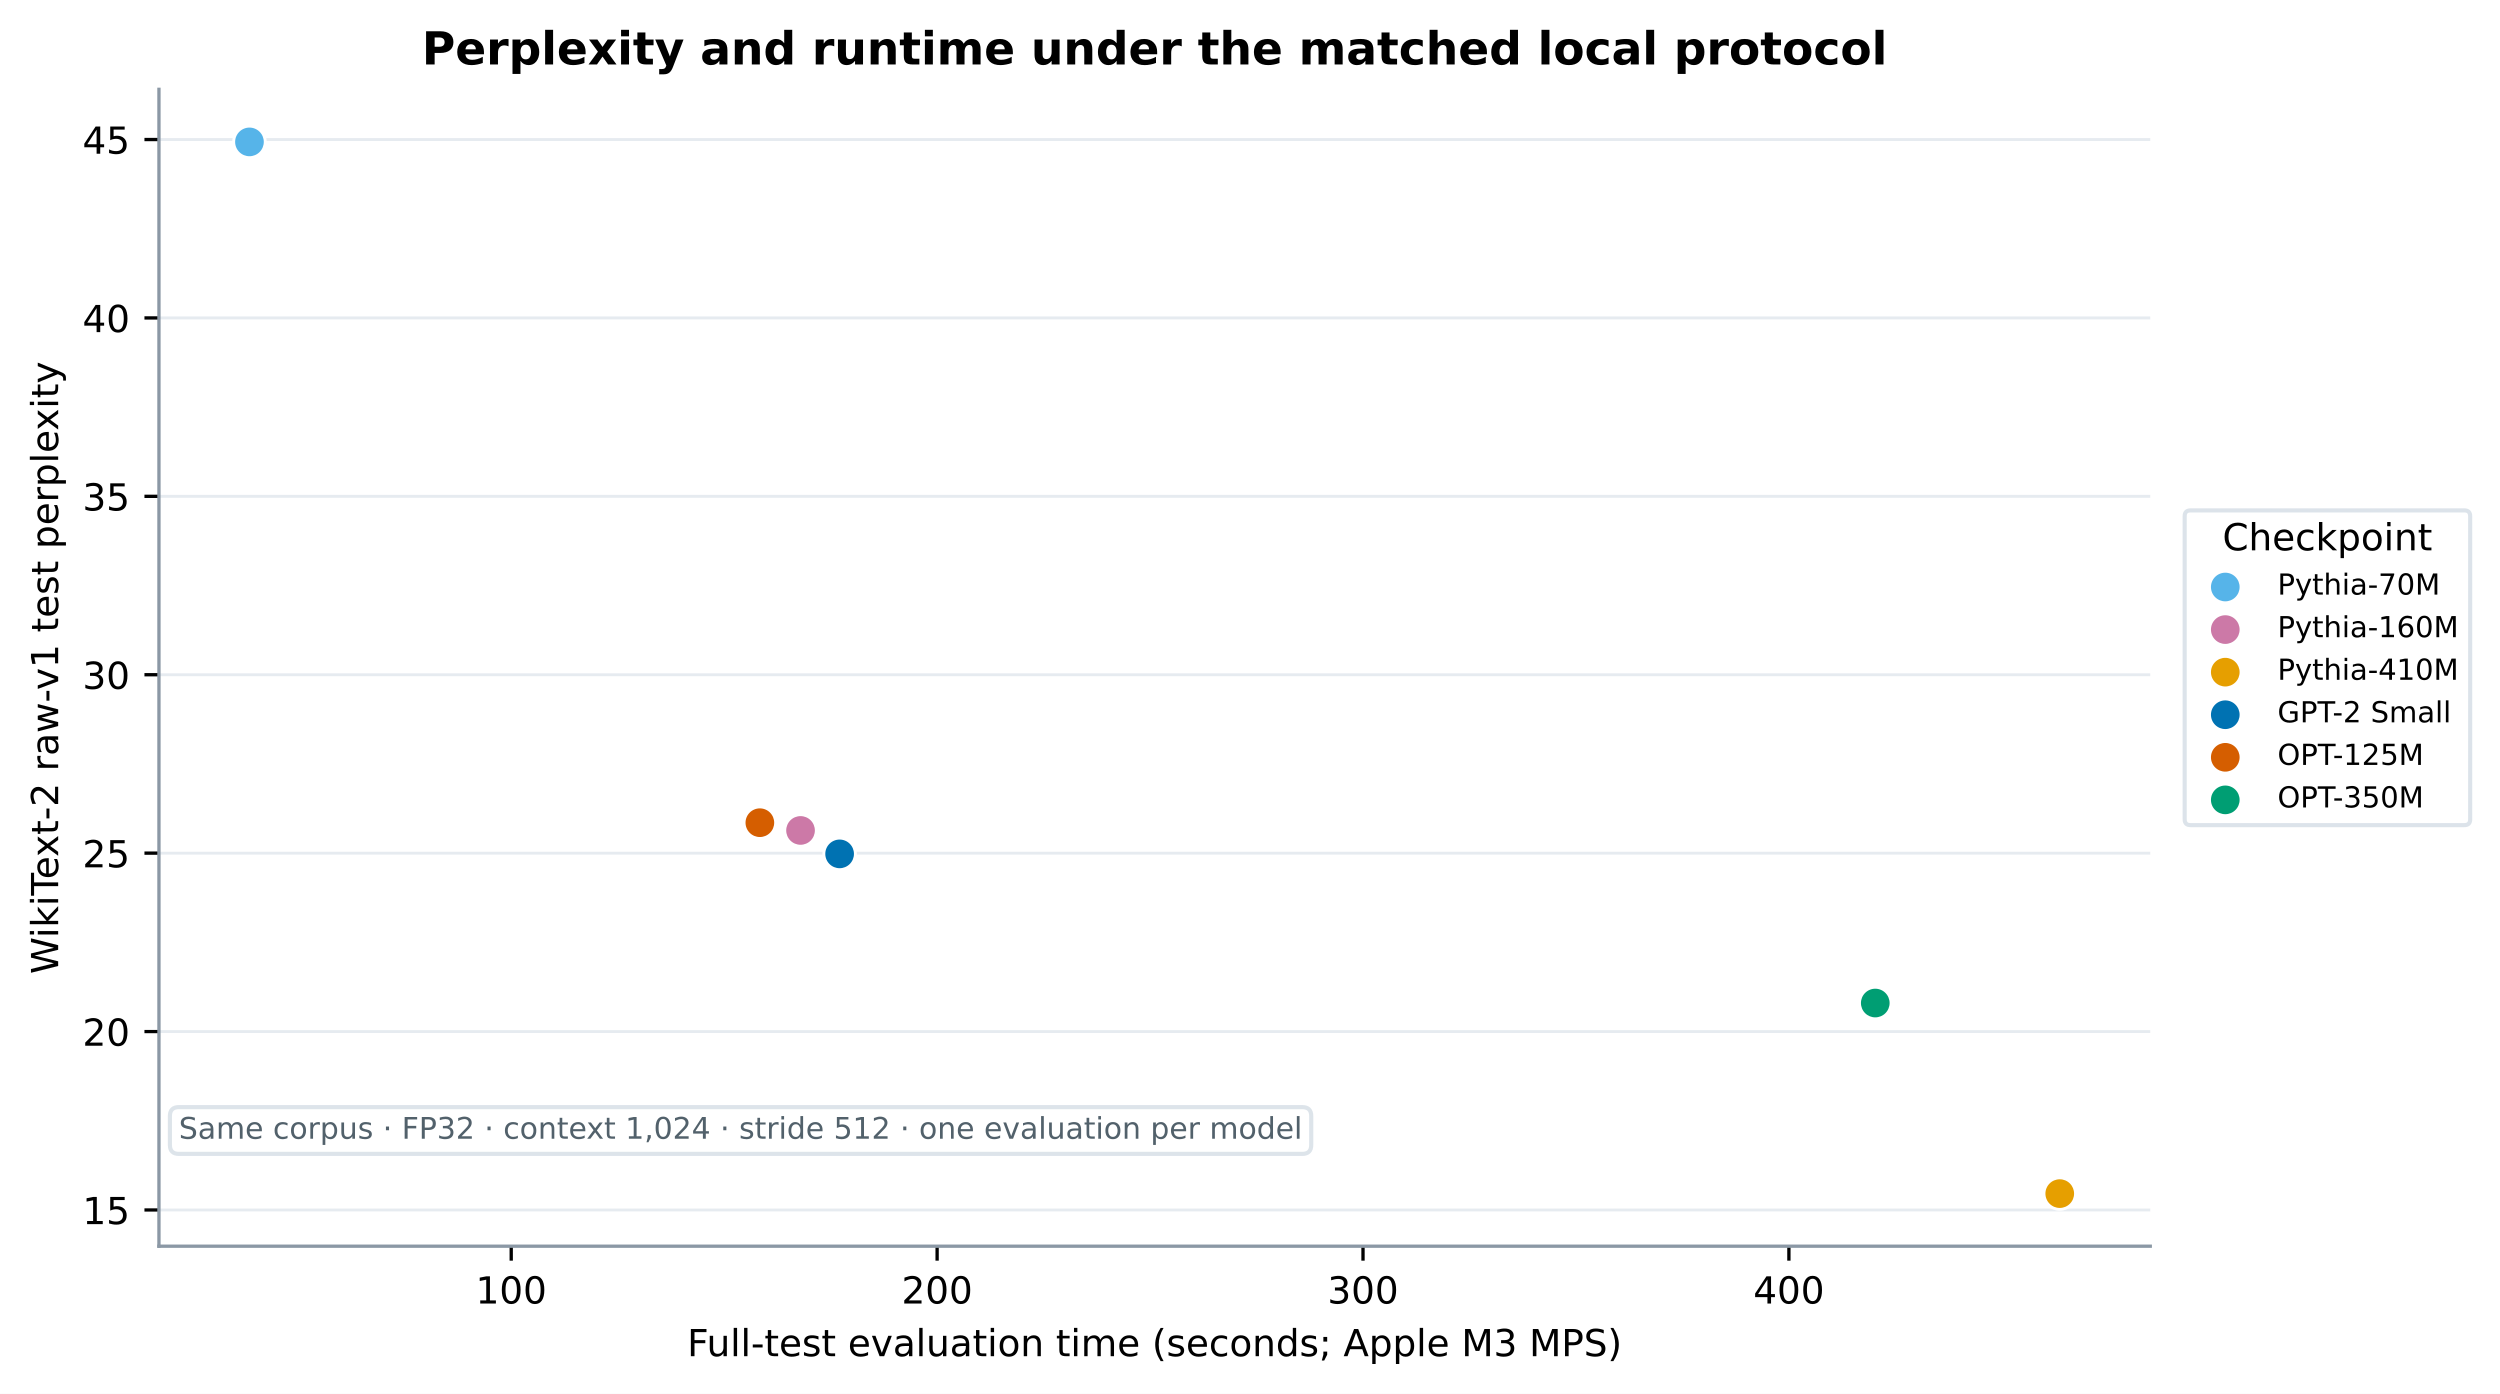
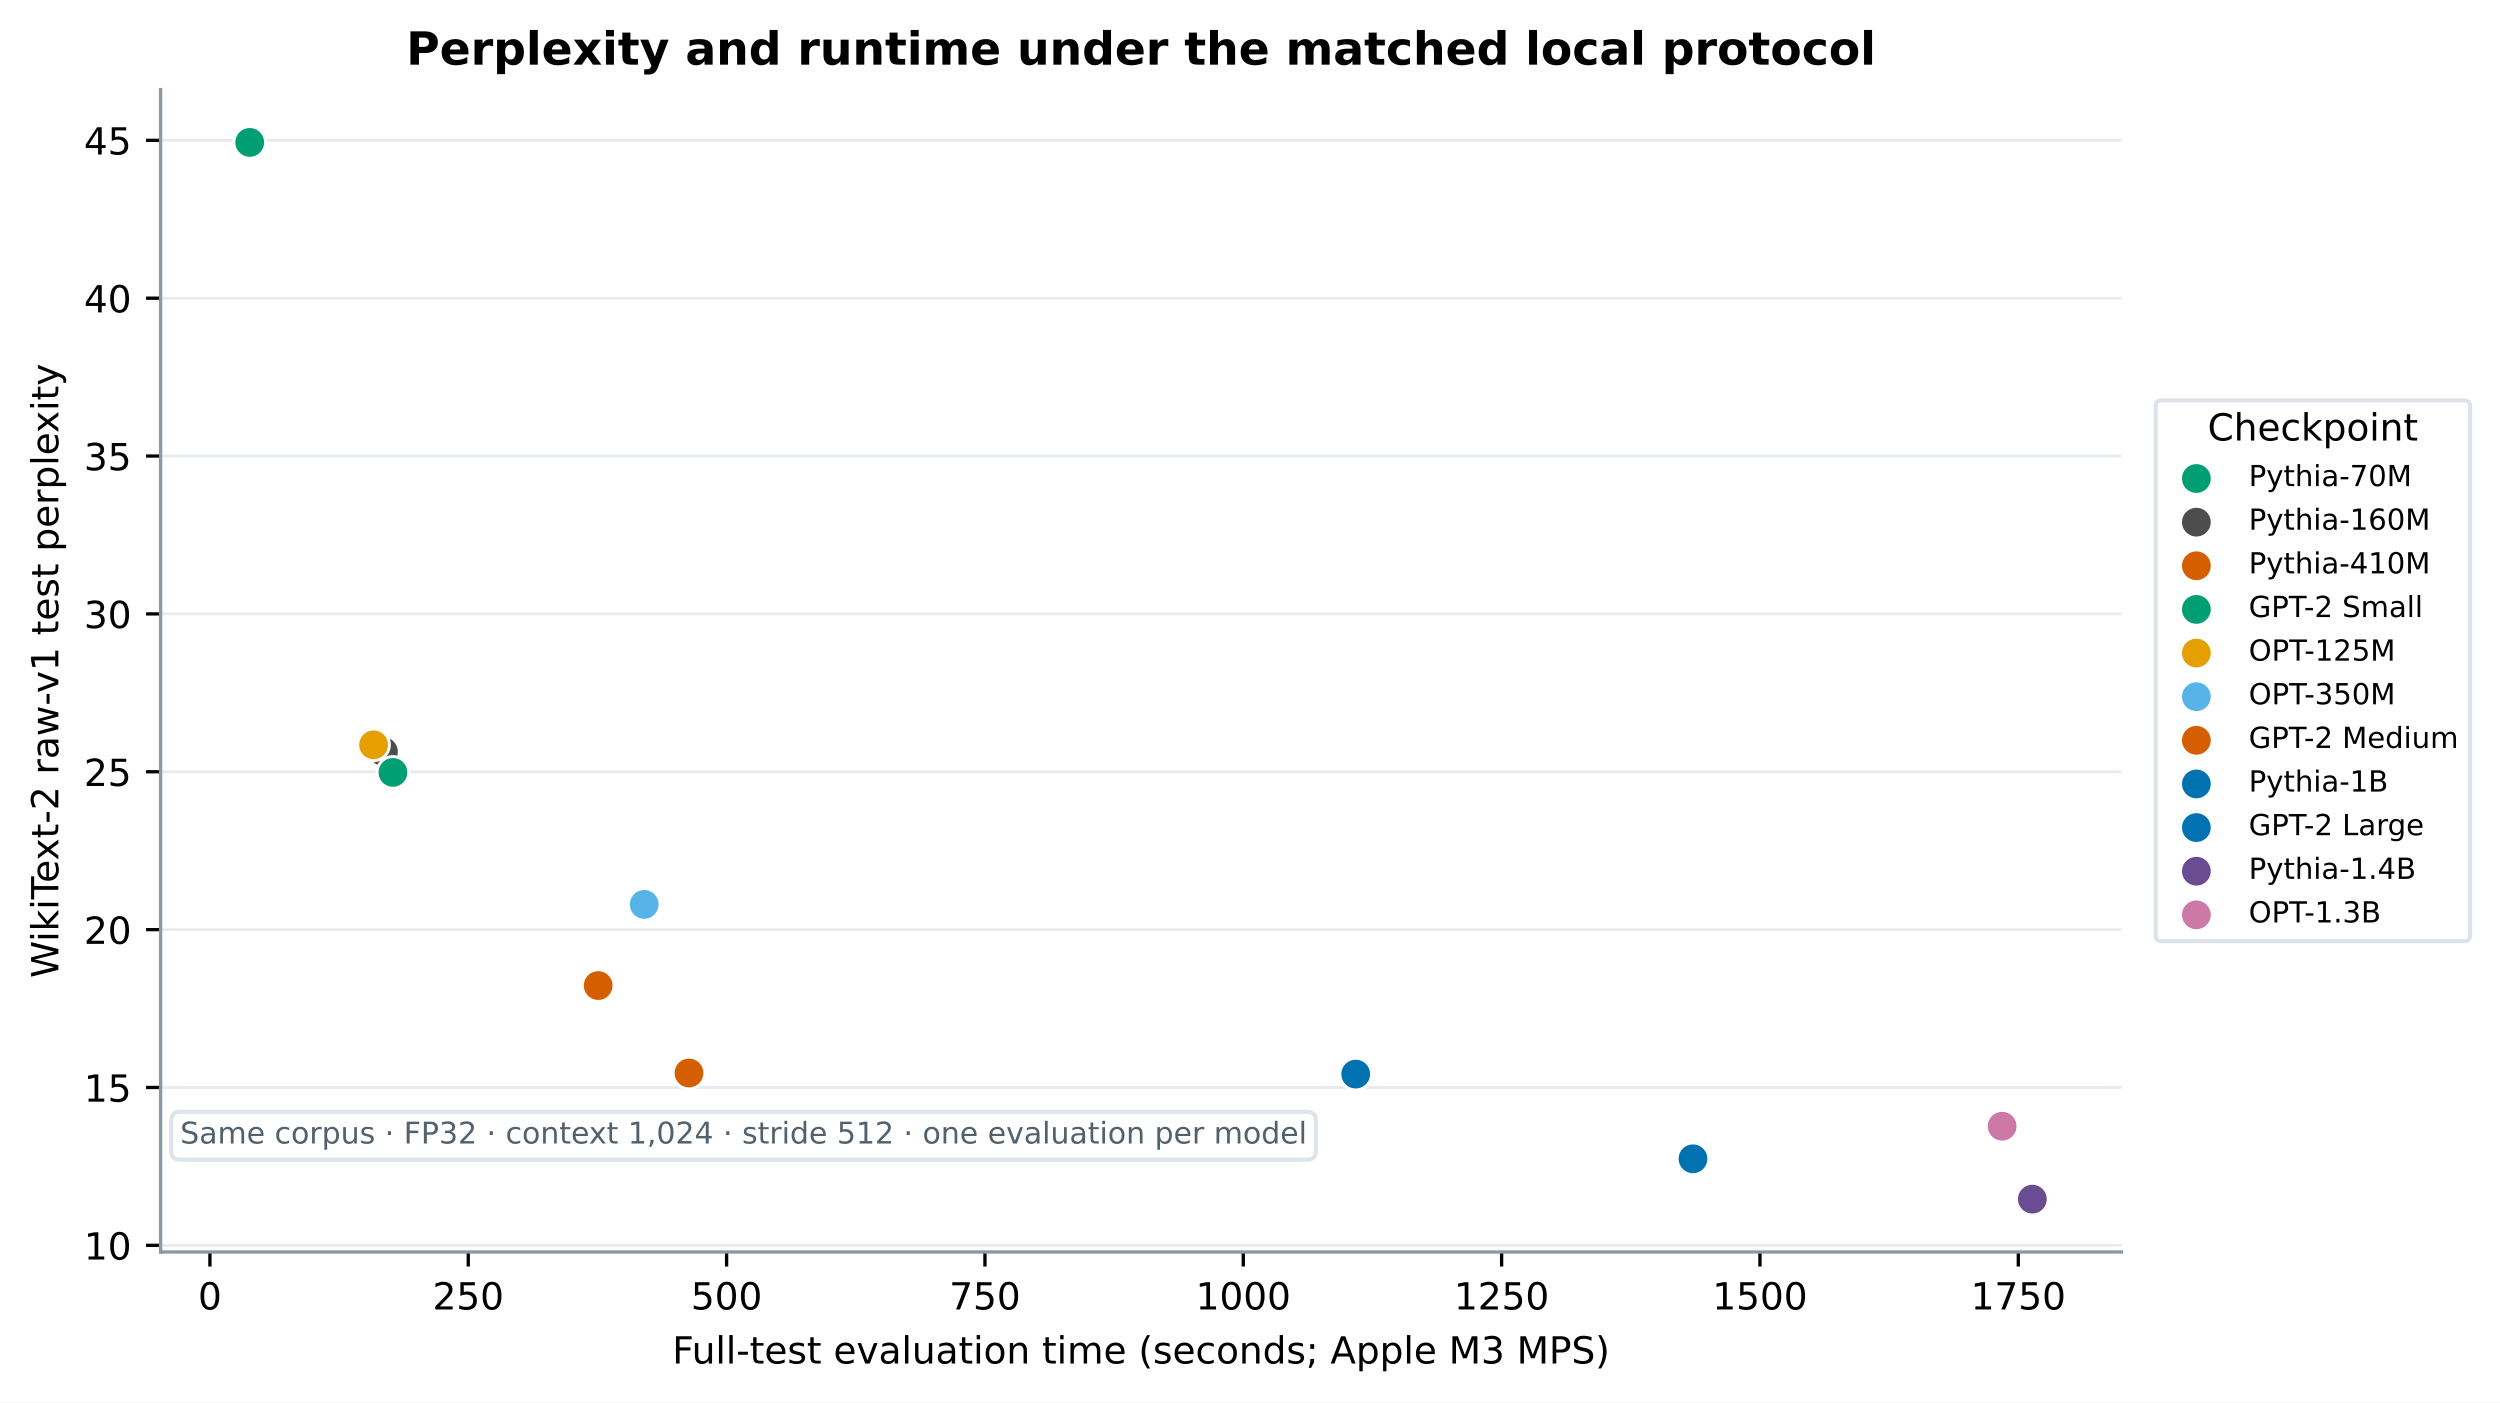
- <svg xmlns="http://www.w3.org/2000/svg" xmlns:xlink="http://www.w3.org/1999/xlink" width="603.391pt" height="336.399pt" viewBox="0 0 603.391 336.399" version="1.1">
+ <svg xmlns="http://www.w3.org/2000/svg" xmlns:xlink="http://www.w3.org/1999/xlink" width="601.646pt" height="337.502pt" viewBox="0 0 601.646 337.502" version="1.1">
  <defs>
    <style type="text/css">*{stroke-linejoin: round; stroke-linecap: butt}</style>
  </defs>
  <g id="figure_1">
    <g id="patch_1">
-       <path d="M 0 336.399  L 603.391 336.399  L 603.391 0  L 0 0  z " style="fill: #ffffff" />
+       <path d="M 0 337.502  L 601.646 337.502  L 601.646 0  L 0 0  z " style="fill: #ffffff" />
    </g>
    <g id="axes_1">
      <g id="patch_2">
-         <path d="M 38.363 300.778  L 518.98 300.778  L 518.98 21.558  L 38.363 21.558  z " style="fill: #ffffff" />
+         <path d="M 38.653 301.301  L 510.555 301.301  L 510.555 21.558  L 38.653 21.558  z " style="fill: #ffffff" />
      </g>
      <g id="matplotlib.axis_1">
        <g id="xtick_1">
          <g id="line2d_1">
            <defs>
-               <path id="m327578d7cb" d="M 0 0  L 0 3.5  " style="stroke: #000000; stroke-width: 0.8" />
+               <path id="m060c680f0d" d="M 0 0  L 0 3.5  " style="stroke: #000000; stroke-width: 0.8" />
            </defs>
            <g>
-               <use xlink:href="#m327578d7cb" x="123.387" y="300.778" style="stroke: #000000; stroke-width: 0.8" />
+               <use xlink:href="#m060c680f0d" x="50.519" y="301.301" style="stroke: #000000; stroke-width: 0.8" />
            </g>
          </g>
          <g id="text_1">
-             <text style="font-size: 9px; font-family: 'DejaVu Sans'; text-anchor: middle" x="123.387" y="314.617" transform="rotate(-0 123.3871 314.6169)">100</text>
+             <text style="font-size: 9px; font-family: 'DejaVu Sans'; text-anchor: middle" x="50.519" y="315.139" transform="rotate(-0 50.51943 315.1388)">0</text>
          </g>
        </g>
        <g id="xtick_2">
          <g id="line2d_2">
            <g>
-               <use xlink:href="#m327578d7cb" x="226.179" y="300.778" style="stroke: #000000; stroke-width: 0.8" />
+               <use xlink:href="#m060c680f0d" x="112.691" y="301.301" style="stroke: #000000; stroke-width: 0.8" />
            </g>
          </g>
          <g id="text_2">
-             <text style="font-size: 9px; font-family: 'DejaVu Sans'; text-anchor: middle" x="226.179" y="314.617" transform="rotate(-0 226.179 314.6169)">200</text>
+             <text style="font-size: 9px; font-family: 'DejaVu Sans'; text-anchor: middle" x="112.691" y="315.139" transform="rotate(-0 112.6912 315.1388)">250</text>
          </g>
        </g>
        <g id="xtick_3">
          <g id="line2d_3">
            <g>
-               <use xlink:href="#m327578d7cb" x="328.971" y="300.778" style="stroke: #000000; stroke-width: 0.8" />
+               <use xlink:href="#m060c680f0d" x="174.863" y="301.301" style="stroke: #000000; stroke-width: 0.8" />
            </g>
          </g>
          <g id="text_3">
-             <text style="font-size: 9px; font-family: 'DejaVu Sans'; text-anchor: middle" x="328.971" y="314.617" transform="rotate(-0 328.9709 314.6169)">300</text>
+             <text style="font-size: 9px; font-family: 'DejaVu Sans'; text-anchor: middle" x="174.863" y="315.139" transform="rotate(-0 174.8629 315.1388)">500</text>
          </g>
        </g>
        <g id="xtick_4">
          <g id="line2d_4">
            <g>
-               <use xlink:href="#m327578d7cb" x="431.763" y="300.778" style="stroke: #000000; stroke-width: 0.8" />
+               <use xlink:href="#m060c680f0d" x="237.035" y="301.301" style="stroke: #000000; stroke-width: 0.8" />
            </g>
          </g>
          <g id="text_4">
-             <text style="font-size: 9px; font-family: 'DejaVu Sans'; text-anchor: middle" x="431.763" y="314.617" transform="rotate(-0 431.7628 314.6169)">400</text>
-           </g>
-         </g>
-         <g id="text_5">
-           <text style="font-size: 9px; font-family: 'DejaVu Sans'; text-anchor: middle" x="278.671" y="327.327" transform="rotate(-0 278.6713 327.3272)">Full-test evaluation time (seconds; Apple M3 MPS)</text>
+             <text style="font-size: 9px; font-family: 'DejaVu Sans'; text-anchor: middle" x="237.035" y="315.139" transform="rotate(-0 237.0347 315.1388)">750</text>
+           </g>
+         </g>
+         <g id="xtick_5">
+           <g id="line2d_5">
+             <g>
+               <use xlink:href="#m060c680f0d" x="299.206" y="301.301" style="stroke: #000000; stroke-width: 0.8" />
+             </g>
+           </g>
+           <g id="text_5">
+             <text style="font-size: 9px; font-family: 'DejaVu Sans'; text-anchor: middle" x="299.206" y="315.139" transform="rotate(-0 299.2065 315.1388)">1000</text>
+           </g>
+         </g>
+         <g id="xtick_6">
+           <g id="line2d_6">
+             <g>
+               <use xlink:href="#m060c680f0d" x="361.378" y="301.301" style="stroke: #000000; stroke-width: 0.8" />
+             </g>
+           </g>
+           <g id="text_6">
+             <text style="font-size: 9px; font-family: 'DejaVu Sans'; text-anchor: middle" x="361.378" y="315.139" transform="rotate(-0 361.3782 315.1388)">1250</text>
+           </g>
+         </g>
+         <g id="xtick_7">
+           <g id="line2d_7">
+             <g>
+               <use xlink:href="#m060c680f0d" x="423.55" y="301.301" style="stroke: #000000; stroke-width: 0.8" />
+             </g>
+           </g>
+           <g id="text_7">
+             <text style="font-size: 9px; font-family: 'DejaVu Sans'; text-anchor: middle" x="423.55" y="315.139" transform="rotate(-0 423.55 315.1388)">1500</text>
+           </g>
+         </g>
+         <g id="xtick_8">
+           <g id="line2d_8">
+             <g>
+               <use xlink:href="#m060c680f0d" x="485.722" y="301.301" style="stroke: #000000; stroke-width: 0.8" />
+             </g>
+           </g>
+           <g id="text_8">
+             <text style="font-size: 9px; font-family: 'DejaVu Sans'; text-anchor: middle" x="485.722" y="315.139" transform="rotate(-0 485.7217 315.1388)">1750</text>
+           </g>
+         </g>
+         <g id="text_9">
+           <text style="font-size: 9px; font-family: 'DejaVu Sans'; text-anchor: middle" x="274.604" y="328.139" transform="rotate(-0 274.6042 328.1395)">Full-test evaluation time (seconds; Apple M3 MPS)</text>
        </g>
      </g>
      <g id="matplotlib.axis_2">
        <g id="ytick_1">
-           <g id="line2d_5">
-             <path d="M 38.363 292.033  L 518.98 292.033  " clip-path="url(#p20fc00fecc)" style="fill: none; stroke: #d9e1e8; stroke-opacity: 0.65; stroke-width: 0.7; stroke-linecap: square" />
-           </g>
-           <g id="line2d_6">
+           <g id="line2d_9">
+             <path d="M 38.653 299.705  L 510.555 299.705  " clip-path="url(#pfd2887a623)" style="fill: none; stroke: #d9e1e8; stroke-opacity: 0.65; stroke-width: 0.7; stroke-linecap: square" />
+           </g>
+           <g id="line2d_10">
            <defs>
-               <path id="mc6c23f46ef" d="M 0 0  L -3.5 0  " style="stroke: #000000; stroke-width: 0.8" />
+               <path id="m129626a4d1" d="M 0 0  L -3.5 0  " style="stroke: #000000; stroke-width: 0.8" />
            </defs>
            <g>
-               <use xlink:href="#mc6c23f46ef" x="38.363" y="292.033" style="stroke: #000000; stroke-width: 0.8" />
-             </g>
-           </g>
-           <g id="text_6">
-             <text style="font-size: 9px; font-family: 'DejaVu Sans'; text-anchor: end" x="31.363" y="295.452" transform="rotate(-0 31.36281 295.4524)">15</text>
+               <use xlink:href="#m129626a4d1" x="38.653" y="299.705" style="stroke: #000000; stroke-width: 0.8" />
+             </g>
+           </g>
+           <g id="text_10">
+             <text style="font-size: 9px; font-family: 'DejaVu Sans'; text-anchor: end" x="31.653" y="303.124" transform="rotate(-0 31.6532 303.1241)">10</text>
          </g>
        </g>
        <g id="ytick_2">
-           <g id="line2d_7">
-             <path d="M 38.363 248.974  L 518.98 248.974  " clip-path="url(#p20fc00fecc)" style="fill: none; stroke: #d9e1e8; stroke-opacity: 0.65; stroke-width: 0.7; stroke-linecap: square" />
-           </g>
-           <g id="line2d_8">
-             <g>
-               <use xlink:href="#mc6c23f46ef" x="38.363" y="248.974" style="stroke: #000000; stroke-width: 0.8" />
-             </g>
-           </g>
-           <g id="text_7">
-             <text style="font-size: 9px; font-family: 'DejaVu Sans'; text-anchor: end" x="31.363" y="252.393" transform="rotate(-0 31.36281 252.393)">20</text>
+           <g id="line2d_11">
+             <path d="M 38.653 261.714  L 510.555 261.714  " clip-path="url(#pfd2887a623)" style="fill: none; stroke: #d9e1e8; stroke-opacity: 0.65; stroke-width: 0.7; stroke-linecap: square" />
+           </g>
+           <g id="line2d_12">
+             <g>
+               <use xlink:href="#m129626a4d1" x="38.653" y="261.714" style="stroke: #000000; stroke-width: 0.8" />
+             </g>
+           </g>
+           <g id="text_11">
+             <text style="font-size: 9px; font-family: 'DejaVu Sans'; text-anchor: end" x="31.653" y="265.133" transform="rotate(-0 31.6532 265.1331)">15</text>
          </g>
        </g>
        <g id="ytick_3">
-           <g id="line2d_9">
-             <path d="M 38.363 205.914  L 518.98 205.914  " clip-path="url(#p20fc00fecc)" style="fill: none; stroke: #d9e1e8; stroke-opacity: 0.65; stroke-width: 0.7; stroke-linecap: square" />
-           </g>
-           <g id="line2d_10">
-             <g>
-               <use xlink:href="#mc6c23f46ef" x="38.363" y="205.914" style="stroke: #000000; stroke-width: 0.8" />
-             </g>
-           </g>
-           <g id="text_8">
-             <text style="font-size: 9px; font-family: 'DejaVu Sans'; text-anchor: end" x="31.363" y="209.334" transform="rotate(-0 31.36281 209.3336)">25</text>
+           <g id="line2d_13">
+             <path d="M 38.653 223.723  L 510.555 223.723  " clip-path="url(#pfd2887a623)" style="fill: none; stroke: #d9e1e8; stroke-opacity: 0.65; stroke-width: 0.7; stroke-linecap: square" />
+           </g>
+           <g id="line2d_14">
+             <g>
+               <use xlink:href="#m129626a4d1" x="38.653" y="223.723" style="stroke: #000000; stroke-width: 0.8" />
+             </g>
+           </g>
+           <g id="text_12">
+             <text style="font-size: 9px; font-family: 'DejaVu Sans'; text-anchor: end" x="31.653" y="227.142" transform="rotate(-0 31.6532 227.142)">20</text>
          </g>
        </g>
        <g id="ytick_4">
-           <g id="line2d_11">
-             <path d="M 38.363 162.855  L 518.98 162.855  " clip-path="url(#p20fc00fecc)" style="fill: none; stroke: #d9e1e8; stroke-opacity: 0.65; stroke-width: 0.7; stroke-linecap: square" />
-           </g>
-           <g id="line2d_12">
-             <g>
-               <use xlink:href="#mc6c23f46ef" x="38.363" y="162.855" style="stroke: #000000; stroke-width: 0.8" />
-             </g>
-           </g>
-           <g id="text_9">
-             <text style="font-size: 9px; font-family: 'DejaVu Sans'; text-anchor: end" x="31.363" y="166.274" transform="rotate(-0 31.36281 166.2741)">30</text>
+           <g id="line2d_15">
+             <path d="M 38.653 185.732  L 510.555 185.732  " clip-path="url(#pfd2887a623)" style="fill: none; stroke: #d9e1e8; stroke-opacity: 0.65; stroke-width: 0.7; stroke-linecap: square" />
+           </g>
+           <g id="line2d_16">
+             <g>
+               <use xlink:href="#m129626a4d1" x="38.653" y="185.732" style="stroke: #000000; stroke-width: 0.8" />
+             </g>
+           </g>
+           <g id="text_13">
+             <text style="font-size: 9px; font-family: 'DejaVu Sans'; text-anchor: end" x="31.653" y="189.151" transform="rotate(-0 31.6532 189.151)">25</text>
          </g>
        </g>
        <g id="ytick_5">
-           <g id="line2d_13">
-             <path d="M 38.363 119.795  L 518.98 119.795  " clip-path="url(#p20fc00fecc)" style="fill: none; stroke: #d9e1e8; stroke-opacity: 0.65; stroke-width: 0.7; stroke-linecap: square" />
-           </g>
-           <g id="line2d_14">
-             <g>
-               <use xlink:href="#mc6c23f46ef" x="38.363" y="119.795" style="stroke: #000000; stroke-width: 0.8" />
-             </g>
-           </g>
-           <g id="text_10">
-             <text style="font-size: 9px; font-family: 'DejaVu Sans'; text-anchor: end" x="31.363" y="123.215" transform="rotate(-0 31.36281 123.2147)">35</text>
+           <g id="line2d_17">
+             <path d="M 38.653 147.741  L 510.555 147.741  " clip-path="url(#pfd2887a623)" style="fill: none; stroke: #d9e1e8; stroke-opacity: 0.65; stroke-width: 0.7; stroke-linecap: square" />
+           </g>
+           <g id="line2d_18">
+             <g>
+               <use xlink:href="#m129626a4d1" x="38.653" y="147.741" style="stroke: #000000; stroke-width: 0.8" />
+             </g>
+           </g>
+           <g id="text_14">
+             <text style="font-size: 9px; font-family: 'DejaVu Sans'; text-anchor: end" x="31.653" y="151.16" transform="rotate(-0 31.6532 151.1599)">30</text>
          </g>
        </g>
        <g id="ytick_6">
-           <g id="line2d_15">
-             <path d="M 38.363 76.736  L 518.98 76.736  " clip-path="url(#p20fc00fecc)" style="fill: none; stroke: #d9e1e8; stroke-opacity: 0.65; stroke-width: 0.7; stroke-linecap: square" />
-           </g>
-           <g id="line2d_16">
-             <g>
-               <use xlink:href="#mc6c23f46ef" x="38.363" y="76.736" style="stroke: #000000; stroke-width: 0.8" />
-             </g>
-           </g>
-           <g id="text_11">
-             <text style="font-size: 9px; font-family: 'DejaVu Sans'; text-anchor: end" x="31.363" y="80.155" transform="rotate(-0 31.36281 80.15532)">40</text>
+           <g id="line2d_19">
+             <path d="M 38.653 109.75  L 510.555 109.75  " clip-path="url(#pfd2887a623)" style="fill: none; stroke: #d9e1e8; stroke-opacity: 0.65; stroke-width: 0.7; stroke-linecap: square" />
+           </g>
+           <g id="line2d_20">
+             <g>
+               <use xlink:href="#m129626a4d1" x="38.653" y="109.75" style="stroke: #000000; stroke-width: 0.8" />
+             </g>
+           </g>
+           <g id="text_15">
+             <text style="font-size: 9px; font-family: 'DejaVu Sans'; text-anchor: end" x="31.653" y="113.169" transform="rotate(-0 31.6532 113.1689)">35</text>
          </g>
        </g>
        <g id="ytick_7">
-           <g id="line2d_17">
-             <path d="M 38.363 33.677  L 518.98 33.677  " clip-path="url(#p20fc00fecc)" style="fill: none; stroke: #d9e1e8; stroke-opacity: 0.65; stroke-width: 0.7; stroke-linecap: square" />
-           </g>
-           <g id="line2d_18">
-             <g>
-               <use xlink:href="#mc6c23f46ef" x="38.363" y="33.677" style="stroke: #000000; stroke-width: 0.8" />
-             </g>
-           </g>
-           <g id="text_12">
-             <text style="font-size: 9px; font-family: 'DejaVu Sans'; text-anchor: end" x="31.363" y="37.096" transform="rotate(-0 31.36281 37.09591)">45</text>
-           </g>
-         </g>
-         <g id="text_13">
-           <text style="font-size: 9px; font-family: 'DejaVu Sans'; text-anchor: middle" x="14.039" y="161.168" transform="rotate(-90 14.03859 161.1683)">WikiText-2 raw-v1 test perplexity</text>
+           <g id="line2d_21">
+             <path d="M 38.653 71.759  L 510.555 71.759  " clip-path="url(#pfd2887a623)" style="fill: none; stroke: #d9e1e8; stroke-opacity: 0.65; stroke-width: 0.7; stroke-linecap: square" />
+           </g>
+           <g id="line2d_22">
+             <g>
+               <use xlink:href="#m129626a4d1" x="38.653" y="71.759" style="stroke: #000000; stroke-width: 0.8" />
+             </g>
+           </g>
+           <g id="text_16">
+             <text style="font-size: 9px; font-family: 'DejaVu Sans'; text-anchor: end" x="31.653" y="75.178" transform="rotate(-0 31.6532 75.17785)">40</text>
+           </g>
+         </g>
+         <g id="ytick_8">
+           <g id="line2d_23">
+             <path d="M 38.653 33.768  L 510.555 33.768  " clip-path="url(#pfd2887a623)" style="fill: none; stroke: #d9e1e8; stroke-opacity: 0.65; stroke-width: 0.7; stroke-linecap: square" />
+           </g>
+           <g id="line2d_24">
+             <g>
+               <use xlink:href="#m129626a4d1" x="38.653" y="33.768" style="stroke: #000000; stroke-width: 0.8" />
+             </g>
+           </g>
+           <g id="text_17">
+             <text style="font-size: 9px; font-family: 'DejaVu Sans'; text-anchor: end" x="31.653" y="37.187" transform="rotate(-0 31.6532 37.18681)">45</text>
+           </g>
+         </g>
+         <g id="text_18">
+           <text style="font-size: 9px; font-family: 'DejaVu Sans'; text-anchor: middle" x="14.039" y="161.43" transform="rotate(-90 14.03859 161.4296)">WikiText-2 raw-v1 test perplexity</text>
        </g>
      </g>
      <g id="patch_3">
-         <path d="M 38.363 300.778  L 38.363 21.558  " style="fill: none; stroke: #8b98a5; stroke-width: 0.8; stroke-linejoin: miter; stroke-linecap: square" />
+         <path d="M 38.653 301.301  L 38.653 21.558  " style="fill: none; stroke: #8b98a5; stroke-width: 0.8; stroke-linejoin: miter; stroke-linecap: square" />
      </g>
      <g id="patch_4">
-         <path d="M 38.363 300.778  L 518.98 300.778  " style="fill: none; stroke: #8b98a5; stroke-width: 0.8; stroke-linejoin: miter; stroke-linecap: square" />
+         <path d="M 38.653 301.301  L 510.555 301.301  " style="fill: none; stroke: #8b98a5; stroke-width: 0.8; stroke-linejoin: miter; stroke-linecap: square" />
      </g>
      <g id="PathCollection_1">
        <defs>
-           <path id="m3c56566695" d="M 0 3.808  C 1.01 3.808 1.979 3.407 2.693 2.693  C 3.407 1.979 3.808 1.01 3.808 0  C 3.808 -1.01 3.407 -1.979 2.693 -2.693  C 1.979 -3.407 1.01 -3.808 0 -3.808  C -1.01 -3.808 -1.979 -3.407 -2.693 -2.693  C -3.407 -1.979 -3.808 -1.01 -3.808 0  C -3.808 1.01 -3.407 1.979 -2.693 2.693  C -1.979 3.407 -1.01 3.808 0 3.808  z " style="stroke: #ffffff; stroke-width: 0.7" />
-         </defs>
-         <g clip-path="url(#p20fc00fecc)">
-           <use xlink:href="#m3c56566695" x="60.209" y="34.25" style="fill: #56b4e9; stroke: #ffffff; stroke-width: 0.7" />
+           <path id="md72dc12baa" d="M 0 3.808  C 1.01 3.808 1.979 3.407 2.693 2.693  C 3.407 1.979 3.808 1.01 3.808 0  C 3.808 -1.01 3.407 -1.979 2.693 -2.693  C 1.979 -3.407 1.01 -3.808 0 -3.808  C -1.01 -3.808 -1.979 -3.407 -2.693 -2.693  C -3.407 -1.979 -3.808 -1.01 -3.808 0  C -3.808 1.01 -3.407 1.979 -2.693 2.693  C -1.979 3.407 -1.01 3.808 0 3.808  z " style="stroke: #ffffff; stroke-width: 0.7" />
+         </defs>
+         <g clip-path="url(#pfd2887a623)">
+           <use xlink:href="#md72dc12baa" x="60.103" y="34.274" style="fill: #009e73; stroke: #ffffff; stroke-width: 0.7" />
        </g>
      </g>
      <g id="PathCollection_2">
        <defs>
-           <path id="m127e1e740b" d="M 0 3.808  C 1.01 3.808 1.979 3.407 2.693 2.693  C 3.407 1.979 3.808 1.01 3.808 0  C 3.808 -1.01 3.407 -1.979 2.693 -2.693  C 1.979 -3.407 1.01 -3.808 0 -3.808  C -1.01 -3.808 -1.979 -3.407 -2.693 -2.693  C -3.407 -1.979 -3.808 -1.01 -3.808 0  C -3.808 1.01 -3.407 1.979 -2.693 2.693  C -1.979 3.407 -1.01 3.808 0 3.808  z " style="stroke: #ffffff; stroke-width: 0.7" />
-         </defs>
-         <g clip-path="url(#p20fc00fecc)">
-           <use xlink:href="#m127e1e740b" x="193.214" y="200.433" style="fill: #cc79a7; stroke: #ffffff; stroke-width: 0.7" />
+           <path id="m11124a239d" d="M 0 3.808  C 1.01 3.808 1.979 3.407 2.693 2.693  C 3.407 1.979 3.808 1.01 3.808 0  C 3.808 -1.01 3.407 -1.979 2.693 -2.693  C 1.979 -3.407 1.01 -3.808 0 -3.808  C -1.01 -3.808 -1.979 -3.407 -2.693 -2.693  C -3.407 -1.979 -3.808 -1.01 -3.808 0  C -3.808 1.01 -3.407 1.979 -2.693 2.693  C -1.979 3.407 -1.01 3.808 0 3.808  z " style="stroke: #ffffff; stroke-width: 0.7" />
+         </defs>
+         <g clip-path="url(#pfd2887a623)">
+           <use xlink:href="#m11124a239d" x="92.281" y="180.896" style="fill: #4d4d4d; stroke: #ffffff; stroke-width: 0.7" />
        </g>
      </g>
      <g id="PathCollection_3">
        <defs>
-           <path id="mc77434eee1" d="M 0 3.808  C 1.01 3.808 1.979 3.407 2.693 2.693  C 3.407 1.979 3.808 1.01 3.808 0  C 3.808 -1.01 3.407 -1.979 2.693 -2.693  C 1.979 -3.407 1.01 -3.808 0 -3.808  C -1.01 -3.808 -1.979 -3.407 -2.693 -2.693  C -3.407 -1.979 -3.808 -1.01 -3.808 0  C -3.808 1.01 -3.407 1.979 -2.693 2.693  C -1.979 3.407 -1.01 3.808 0 3.808  z " style="stroke: #ffffff; stroke-width: 0.7" />
-         </defs>
-         <g clip-path="url(#p20fc00fecc)">
-           <use xlink:href="#mc77434eee1" x="497.134" y="288.086" style="fill: #e69f00; stroke: #ffffff; stroke-width: 0.7" />
+           <path id="m31ad9e319c" d="M 0 3.808  C 1.01 3.808 1.979 3.407 2.693 2.693  C 3.407 1.979 3.808 1.01 3.808 0  C 3.808 -1.01 3.407 -1.979 2.693 -2.693  C 1.979 -3.407 1.01 -3.808 0 -3.808  C -1.01 -3.808 -1.979 -3.407 -2.693 -2.693  C -3.407 -1.979 -3.808 -1.01 -3.808 0  C -3.808 1.01 -3.407 1.979 -2.693 2.693  C -1.979 3.407 -1.01 3.808 0 3.808  z " style="stroke: #ffffff; stroke-width: 0.7" />
+         </defs>
+         <g clip-path="url(#pfd2887a623)">
+           <use xlink:href="#m31ad9e319c" x="165.81" y="258.232" style="fill: #d55e00; stroke: #ffffff; stroke-width: 0.7" />
        </g>
      </g>
      <g id="PathCollection_4">
-         <defs>
-           <path id="m89f74a6bd6" d="M 0 3.808  C 1.01 3.808 1.979 3.407 2.693 2.693  C 3.407 1.979 3.808 1.01 3.808 0  C 3.808 -1.01 3.407 -1.979 2.693 -2.693  C 1.979 -3.407 1.01 -3.808 0 -3.808  C -1.01 -3.808 -1.979 -3.407 -2.693 -2.693  C -3.407 -1.979 -3.808 -1.01 -3.808 0  C -3.808 1.01 -3.407 1.979 -2.693 2.693  C -1.979 3.407 -1.01 3.808 0 3.808  z " style="stroke: #ffffff; stroke-width: 0.7" />
-         </defs>
-         <g clip-path="url(#p20fc00fecc)">
-           <use xlink:href="#m89f74a6bd6" x="202.648" y="206.091" style="fill: #0072b2; stroke: #ffffff; stroke-width: 0.7" />
+         <g clip-path="url(#pfd2887a623)">
+           <use xlink:href="#md72dc12baa" x="94.564" y="185.888" style="fill: #009e73; stroke: #ffffff; stroke-width: 0.7" />
        </g>
      </g>
      <g id="PathCollection_5">
        <defs>
-           <path id="mecb4d3e5cc" d="M 0 3.808  C 1.01 3.808 1.979 3.407 2.693 2.693  C 3.407 1.979 3.808 1.01 3.808 0  C 3.808 -1.01 3.407 -1.979 2.693 -2.693  C 1.979 -3.407 1.01 -3.808 0 -3.808  C -1.01 -3.808 -1.979 -3.407 -2.693 -2.693  C -3.407 -1.979 -3.808 -1.01 -3.808 0  C -3.808 1.01 -3.407 1.979 -2.693 2.693  C -1.979 3.407 -1.01 3.808 0 3.808  z " style="stroke: #ffffff; stroke-width: 0.7" />
-         </defs>
-         <g clip-path="url(#p20fc00fecc)">
-           <use xlink:href="#mecb4d3e5cc" x="183.397" y="198.565" style="fill: #d55e00; stroke: #ffffff; stroke-width: 0.7" />
+           <path id="m9460259aaf" d="M 0 3.808  C 1.01 3.808 1.979 3.407 2.693 2.693  C 3.407 1.979 3.808 1.01 3.808 0  C 3.808 -1.01 3.407 -1.979 2.693 -2.693  C 1.979 -3.407 1.01 -3.808 0 -3.808  C -1.01 -3.808 -1.979 -3.407 -2.693 -2.693  C -3.407 -1.979 -3.808 -1.01 -3.808 0  C -3.808 1.01 -3.407 1.979 -2.693 2.693  C -1.979 3.407 -1.01 3.808 0 3.808  z " style="stroke: #ffffff; stroke-width: 0.7" />
+         </defs>
+         <g clip-path="url(#pfd2887a623)">
+           <use xlink:href="#m9460259aaf" x="89.907" y="179.247" style="fill: #e69f00; stroke: #ffffff; stroke-width: 0.7" />
        </g>
      </g>
      <g id="PathCollection_6">
        <defs>
-           <path id="m9580873e76" d="M 0 3.808  C 1.01 3.808 1.979 3.407 2.693 2.693  C 3.407 1.979 3.808 1.01 3.808 0  C 3.808 -1.01 3.407 -1.979 2.693 -2.693  C 1.979 -3.407 1.01 -3.808 0 -3.808  C -1.01 -3.808 -1.979 -3.407 -2.693 -2.693  C -3.407 -1.979 -3.808 -1.01 -3.808 0  C -3.808 1.01 -3.407 1.979 -2.693 2.693  C -1.979 3.407 -1.01 3.808 0 3.808  z " style="stroke: #ffffff; stroke-width: 0.7" />
-         </defs>
-         <g clip-path="url(#p20fc00fecc)">
-           <use xlink:href="#m9580873e76" x="452.609" y="242.091" style="fill: #009e73; stroke: #ffffff; stroke-width: 0.7" />
-         </g>
-       </g>
-       <g id="text_14">
+           <path id="m1a07fad879" d="M 0 3.808  C 1.01 3.808 1.979 3.407 2.693 2.693  C 3.407 1.979 3.808 1.01 3.808 0  C 3.808 -1.01 3.407 -1.979 2.693 -2.693  C 1.979 -3.407 1.01 -3.808 0 -3.808  C -1.01 -3.808 -1.979 -3.407 -2.693 -2.693  C -3.407 -1.979 -3.808 -1.01 -3.808 0  C -3.808 1.01 -3.407 1.979 -2.693 2.693  C -1.979 3.407 -1.01 3.808 0 3.808  z " style="stroke: #ffffff; stroke-width: 0.7" />
+         </defs>
+         <g clip-path="url(#pfd2887a623)">
+           <use xlink:href="#m1a07fad879" x="155.038" y="217.651" style="fill: #56b4e9; stroke: #ffffff; stroke-width: 0.7" />
+         </g>
+       </g>
+       <g id="PathCollection_7">
+         <g clip-path="url(#pfd2887a623)">
+           <use xlink:href="#m31ad9e319c" x="143.959" y="237.182" style="fill: #d55e00; stroke: #ffffff; stroke-width: 0.7" />
+         </g>
+       </g>
+       <g id="PathCollection_8">
+         <defs>
+           <path id="mca375c1586" d="M 0 3.808  C 1.01 3.808 1.979 3.407 2.693 2.693  C 3.407 1.979 3.808 1.01 3.808 0  C 3.808 -1.01 3.407 -1.979 2.693 -2.693  C 1.979 -3.407 1.01 -3.808 0 -3.808  C -1.01 -3.808 -1.979 -3.407 -2.693 -2.693  C -3.407 -1.979 -3.808 -1.01 -3.808 0  C -3.808 1.01 -3.407 1.979 -2.693 2.693  C -1.979 3.407 -1.01 3.808 0 3.808  z " style="stroke: #ffffff; stroke-width: 0.7" />
+         </defs>
+         <g clip-path="url(#pfd2887a623)">
+           <use xlink:href="#mca375c1586" x="407.431" y="278.874" style="fill: #0072b2; stroke: #ffffff; stroke-width: 0.7" />
+         </g>
+       </g>
+       <g id="PathCollection_9">
+         <g clip-path="url(#pfd2887a623)">
+           <use xlink:href="#mca375c1586" x="326.264" y="258.494" style="fill: #0072b2; stroke: #ffffff; stroke-width: 0.7" />
+         </g>
+       </g>
+       <g id="PathCollection_10">
+         <defs>
+           <path id="med8c2ff21e" d="M 0 3.808  C 1.01 3.808 1.979 3.407 2.693 2.693  C 3.407 1.979 3.808 1.01 3.808 0  C 3.808 -1.01 3.407 -1.979 2.693 -2.693  C 1.979 -3.407 1.01 -3.808 0 -3.808  C -1.01 -3.808 -1.979 -3.407 -2.693 -2.693  C -3.407 -1.979 -3.808 -1.01 -3.808 0  C -3.808 1.01 -3.407 1.979 -2.693 2.693  C -1.979 3.407 -1.01 3.808 0 3.808  z " style="stroke: #ffffff; stroke-width: 0.7" />
+         </defs>
+         <g clip-path="url(#pfd2887a623)">
+           <use xlink:href="#med8c2ff21e" x="489.105" y="288.585" style="fill: #6a4c93; stroke: #ffffff; stroke-width: 0.7" />
+         </g>
+       </g>
+       <g id="PathCollection_11">
+         <defs>
+           <path id="m42d9cee480" d="M 0 3.808  C 1.01 3.808 1.979 3.407 2.693 2.693  C 3.407 1.979 3.808 1.01 3.808 0  C 3.808 -1.01 3.407 -1.979 2.693 -2.693  C 1.979 -3.407 1.01 -3.808 0 -3.808  C -1.01 -3.808 -1.979 -3.407 -2.693 -2.693  C -3.407 -1.979 -3.808 -1.01 -3.808 0  C -3.808 1.01 -3.407 1.979 -2.693 2.693  C -1.979 3.407 -1.01 3.808 0 3.808  z " style="stroke: #ffffff; stroke-width: 0.7" />
+         </defs>
+         <g clip-path="url(#pfd2887a623)">
+           <use xlink:href="#m42d9cee480" x="481.832" y="271.036" style="fill: #cc79a7; stroke: #ffffff; stroke-width: 0.7" />
+         </g>
+       </g>
+       <g id="text_19">
        <g id="patch_5">
-           <path d="M 43.169 278.5  L 314.316 278.5  Q 316.476 278.5 316.476 276.34  L 316.476 269.372  Q 316.476 267.212 314.316 267.212  L 43.169 267.212  Q 41.009 267.212 41.009 269.372  L 41.009 276.34  Q 41.009 278.5 43.169 278.5  z " style="fill: #ffffff; opacity: 0.9; stroke: #d9e1e8; stroke-linejoin: miter" />
-         </g>
-         <text style="font-size: 7.2px; font-family: 'DejaVu Sans'; text-anchor: start; fill: #52616b" x="43.169" y="274.843" transform="rotate(-0 43.16898 274.843)">Same corpus · FP32 · context 1,024 · stride 512 · one evaluation per model</text>
-       </g>
-       <g id="text_15">
-         <text style="font-weight: 700; font-size: 11px; font-family: 'DejaVu Sans'; text-anchor: middle" x="278.671" y="15.558" transform="rotate(-0 278.6713 15.55828)">Perplexity and runtime under the matched local protocol</text>
+           <path d="M 43.372 279.087  L 314.52 279.087  Q 316.68 279.087 316.68 276.927  L 316.68 269.726  Q 316.68 267.566 314.52 267.566  L 43.372 267.566  Q 41.212 267.566 41.212 269.726  L 41.212 276.927  Q 41.212 279.087 43.372 279.087  z " style="fill: #ffffff; opacity: 0.9; stroke: #d9e1e8; stroke-linejoin: miter" />
+         </g>
+         <text style="font-size: 7.2px; font-family: 'DejaVu Sans'; text-anchor: start; fill: #52616b" x="43.372" y="275.197" transform="rotate(-0 43.37222 275.1972)">Same corpus · FP32 · context 1,024 · stride 512 · one evaluation per model</text>
+       </g>
+       <g id="text_20">
+         <text style="font-weight: 700; font-size: 11px; font-family: 'DejaVu Sans'; text-anchor: middle" x="274.604" y="15.558" transform="rotate(-0 274.6042 15.55828)">Perplexity and runtime under the matched local protocol</text>
      </g>
      <g id="legend_1">
        <g id="patch_6">
-           <path d="M 528.686 199.148  L 594.791 199.148  Q 596.191 199.148 596.191 197.748  L 596.191 124.589  Q 596.191 123.189 594.791 123.189  L 528.686 123.189  Q 527.286 123.189 527.286 124.589  L 527.286 197.748  Q 527.286 199.148 528.686 199.148  z " style="fill: #ffffff; opacity: 0.92; stroke: #d9e1e8; stroke-linejoin: miter" />
-         </g>
-         <g id="text_16">
-           <text style="font-size: 9px; font-family: 'DejaVu Sans'; text-anchor: start" x="536.419" y="132.828" transform="rotate(-0 536.419 132.8277)">Checkpoint</text>
-         </g>
-         <g id="PathCollection_7">
-           <g>
-             <use xlink:href="#m3c56566695" x="537.086" y="141.681" style="fill: #56b4e9; stroke: #ffffff; stroke-width: 0.7" />
-           </g>
-         </g>
-         <g id="text_17">
-           <text style="font-size: 7px; font-family: 'DejaVu Sans'; text-anchor: start" x="549.686" y="143.518" transform="rotate(-0 549.686 143.5183)">Pythia-70M</text>
-         </g>
-         <g id="PathCollection_8">
-           <g>
-             <use xlink:href="#m127e1e740b" x="537.086" y="151.955" style="fill: #cc79a7; stroke: #ffffff; stroke-width: 0.7" />
-           </g>
-         </g>
-         <g id="text_18">
-           <text style="font-size: 7px; font-family: 'DejaVu Sans'; text-anchor: start" x="549.686" y="153.793" transform="rotate(-0 549.686 153.793)">Pythia-160M</text>
-         </g>
-         <g id="PathCollection_9">
-           <g>
-             <use xlink:href="#mc77434eee1" x="537.086" y="162.23" style="fill: #e69f00; stroke: #ffffff; stroke-width: 0.7" />
-           </g>
-         </g>
-         <g id="text_19">
-           <text style="font-size: 7px; font-family: 'DejaVu Sans'; text-anchor: start" x="549.686" y="164.068" transform="rotate(-0 549.686 164.0677)">Pythia-410M</text>
-         </g>
-         <g id="PathCollection_10">
-           <g>
-             <use xlink:href="#m89f74a6bd6" x="537.086" y="172.505" style="fill: #0072b2; stroke: #ffffff; stroke-width: 0.7" />
-           </g>
-         </g>
-         <g id="text_20">
-           <text style="font-size: 7px; font-family: 'DejaVu Sans'; text-anchor: start" x="549.686" y="174.342" transform="rotate(-0 549.686 174.3423)">GPT-2 Small</text>
-         </g>
-         <g id="PathCollection_11">
-           <g>
-             <use xlink:href="#mecb4d3e5cc" x="537.086" y="182.78" style="fill: #d55e00; stroke: #ffffff; stroke-width: 0.7" />
-           </g>
+           <path d="M 520.174 226.483  L 593.046 226.483  Q 594.446 226.483 594.446 225.083  L 594.446 97.776  Q 594.446 96.376 593.046 96.376  L 520.174 96.376  Q 518.774 96.376 518.774 97.776  L 518.774 225.083  Q 518.774 226.483 520.174 226.483  z " style="fill: #ffffff; opacity: 0.92; stroke: #d9e1e8; stroke-linejoin: miter" />
        </g>
        <g id="text_21">
-           <text style="font-size: 7px; font-family: 'DejaVu Sans'; text-anchor: start" x="549.686" y="184.617" transform="rotate(-0 549.686 184.617)">OPT-125M</text>
+           <text style="font-size: 9px; font-family: 'DejaVu Sans'; text-anchor: start" x="531.291" y="106.015" transform="rotate(-0 531.2908 106.0148)">Checkpoint</text>
        </g>
        <g id="PathCollection_12">
          <g>
-             <use xlink:href="#m9580873e76" x="537.086" y="193.054" style="fill: #009e73; stroke: #ffffff; stroke-width: 0.7" />
+             <use xlink:href="#md72dc12baa" x="528.574" y="115.158" style="fill: #009e73; stroke: #ffffff; stroke-width: 0.7" />
          </g>
        </g>
        <g id="text_22">
-           <text style="font-size: 7px; font-family: 'DejaVu Sans'; text-anchor: start" x="549.686" y="194.892" transform="rotate(-0 549.686 194.8917)">OPT-350M</text>
+           <text style="font-size: 7px; font-family: 'DejaVu Sans'; text-anchor: start" x="541.174" y="116.996" transform="rotate(-0 541.1742 116.9958)">Pythia-70M</text>
+         </g>
+         <g id="PathCollection_13">
+           <g>
+             <use xlink:href="#m11124a239d" x="528.574" y="125.659" style="fill: #4d4d4d; stroke: #ffffff; stroke-width: 0.7" />
+           </g>
+         </g>
+         <g id="text_23">
+           <text style="font-size: 7px; font-family: 'DejaVu Sans'; text-anchor: start" x="541.174" y="127.496" transform="rotate(-0 541.1742 127.4964)">Pythia-160M</text>
+         </g>
+         <g id="PathCollection_14">
+           <g>
+             <use xlink:href="#m31ad9e319c" x="528.574" y="136.159" style="fill: #d55e00; stroke: #ffffff; stroke-width: 0.7" />
+           </g>
+         </g>
+         <g id="text_24">
+           <text style="font-size: 7px; font-family: 'DejaVu Sans'; text-anchor: start" x="541.174" y="137.997" transform="rotate(-0 541.1742 137.9969)">Pythia-410M</text>
+         </g>
+         <g id="PathCollection_15">
+           <g>
+             <use xlink:href="#md72dc12baa" x="528.574" y="146.66" style="fill: #009e73; stroke: #ffffff; stroke-width: 0.7" />
+           </g>
+         </g>
+         <g id="text_25">
+           <text style="font-size: 7px; font-family: 'DejaVu Sans'; text-anchor: start" x="541.174" y="148.497" transform="rotate(-0 541.1742 148.4975)">GPT-2 Small</text>
+         </g>
+         <g id="PathCollection_16">
+           <g>
+             <use xlink:href="#m9460259aaf" x="528.574" y="157.161" style="fill: #e69f00; stroke: #ffffff; stroke-width: 0.7" />
+           </g>
+         </g>
+         <g id="text_26">
+           <text style="font-size: 7px; font-family: 'DejaVu Sans'; text-anchor: start" x="541.174" y="158.998" transform="rotate(-0 541.1742 158.998)">OPT-125M</text>
+         </g>
+         <g id="PathCollection_17">
+           <g>
+             <use xlink:href="#m1a07fad879" x="528.574" y="167.661" style="fill: #56b4e9; stroke: #ffffff; stroke-width: 0.7" />
+           </g>
+         </g>
+         <g id="text_27">
+           <text style="font-size: 7px; font-family: 'DejaVu Sans'; text-anchor: start" x="541.174" y="169.499" transform="rotate(-0 541.1742 169.4986)">OPT-350M</text>
+         </g>
+         <g id="PathCollection_18">
+           <g>
+             <use xlink:href="#m31ad9e319c" x="528.574" y="178.162" style="fill: #d55e00; stroke: #ffffff; stroke-width: 0.7" />
+           </g>
+         </g>
+         <g id="text_28">
+           <text style="font-size: 7px; font-family: 'DejaVu Sans'; text-anchor: start" x="541.174" y="179.999" transform="rotate(-0 541.1742 179.9991)">GPT-2 Medium</text>
+         </g>
+         <g id="PathCollection_19">
+           <g>
+             <use xlink:href="#mca375c1586" x="528.574" y="188.662" style="fill: #0072b2; stroke: #ffffff; stroke-width: 0.7" />
+           </g>
+         </g>
+         <g id="text_29">
+           <text style="font-size: 7px; font-family: 'DejaVu Sans'; text-anchor: start" x="541.174" y="190.5" transform="rotate(-0 541.1742 190.4996)">Pythia-1B</text>
+         </g>
+         <g id="PathCollection_20">
+           <g>
+             <use xlink:href="#mca375c1586" x="528.574" y="199.163" style="fill: #0072b2; stroke: #ffffff; stroke-width: 0.7" />
+           </g>
+         </g>
+         <g id="text_30">
+           <text style="font-size: 7px; font-family: 'DejaVu Sans'; text-anchor: start" x="541.174" y="201" transform="rotate(-0 541.1742 201.0002)">GPT-2 Large</text>
+         </g>
+         <g id="PathCollection_21">
+           <g>
+             <use xlink:href="#med8c2ff21e" x="528.574" y="209.663" style="fill: #6a4c93; stroke: #ffffff; stroke-width: 0.7" />
+           </g>
+         </g>
+         <g id="text_31">
+           <text style="font-size: 7px; font-family: 'DejaVu Sans'; text-anchor: start" x="541.174" y="211.501" transform="rotate(-0 541.1742 211.5007)">Pythia-1.4B</text>
+         </g>
+         <g id="PathCollection_22">
+           <g>
+             <use xlink:href="#m42d9cee480" x="528.574" y="220.164" style="fill: #cc79a7; stroke: #ffffff; stroke-width: 0.7" />
+           </g>
+         </g>
+         <g id="text_32">
+           <text style="font-size: 7px; font-family: 'DejaVu Sans'; text-anchor: start" x="541.174" y="222.001" transform="rotate(-0 541.1742 222.0013)">OPT-1.3B</text>
        </g>
      </g>
    </g>
  </g>
  <defs>
-     <clipPath id="p20fc00fecc">
-       <rect x="38.363" y="21.558" width="480.617" height="279.22" />
+     <clipPath id="pfd2887a623">
+       <rect x="38.653" y="21.558" width="471.902" height="279.743" />
    </clipPath>
  </defs>
</svg>
